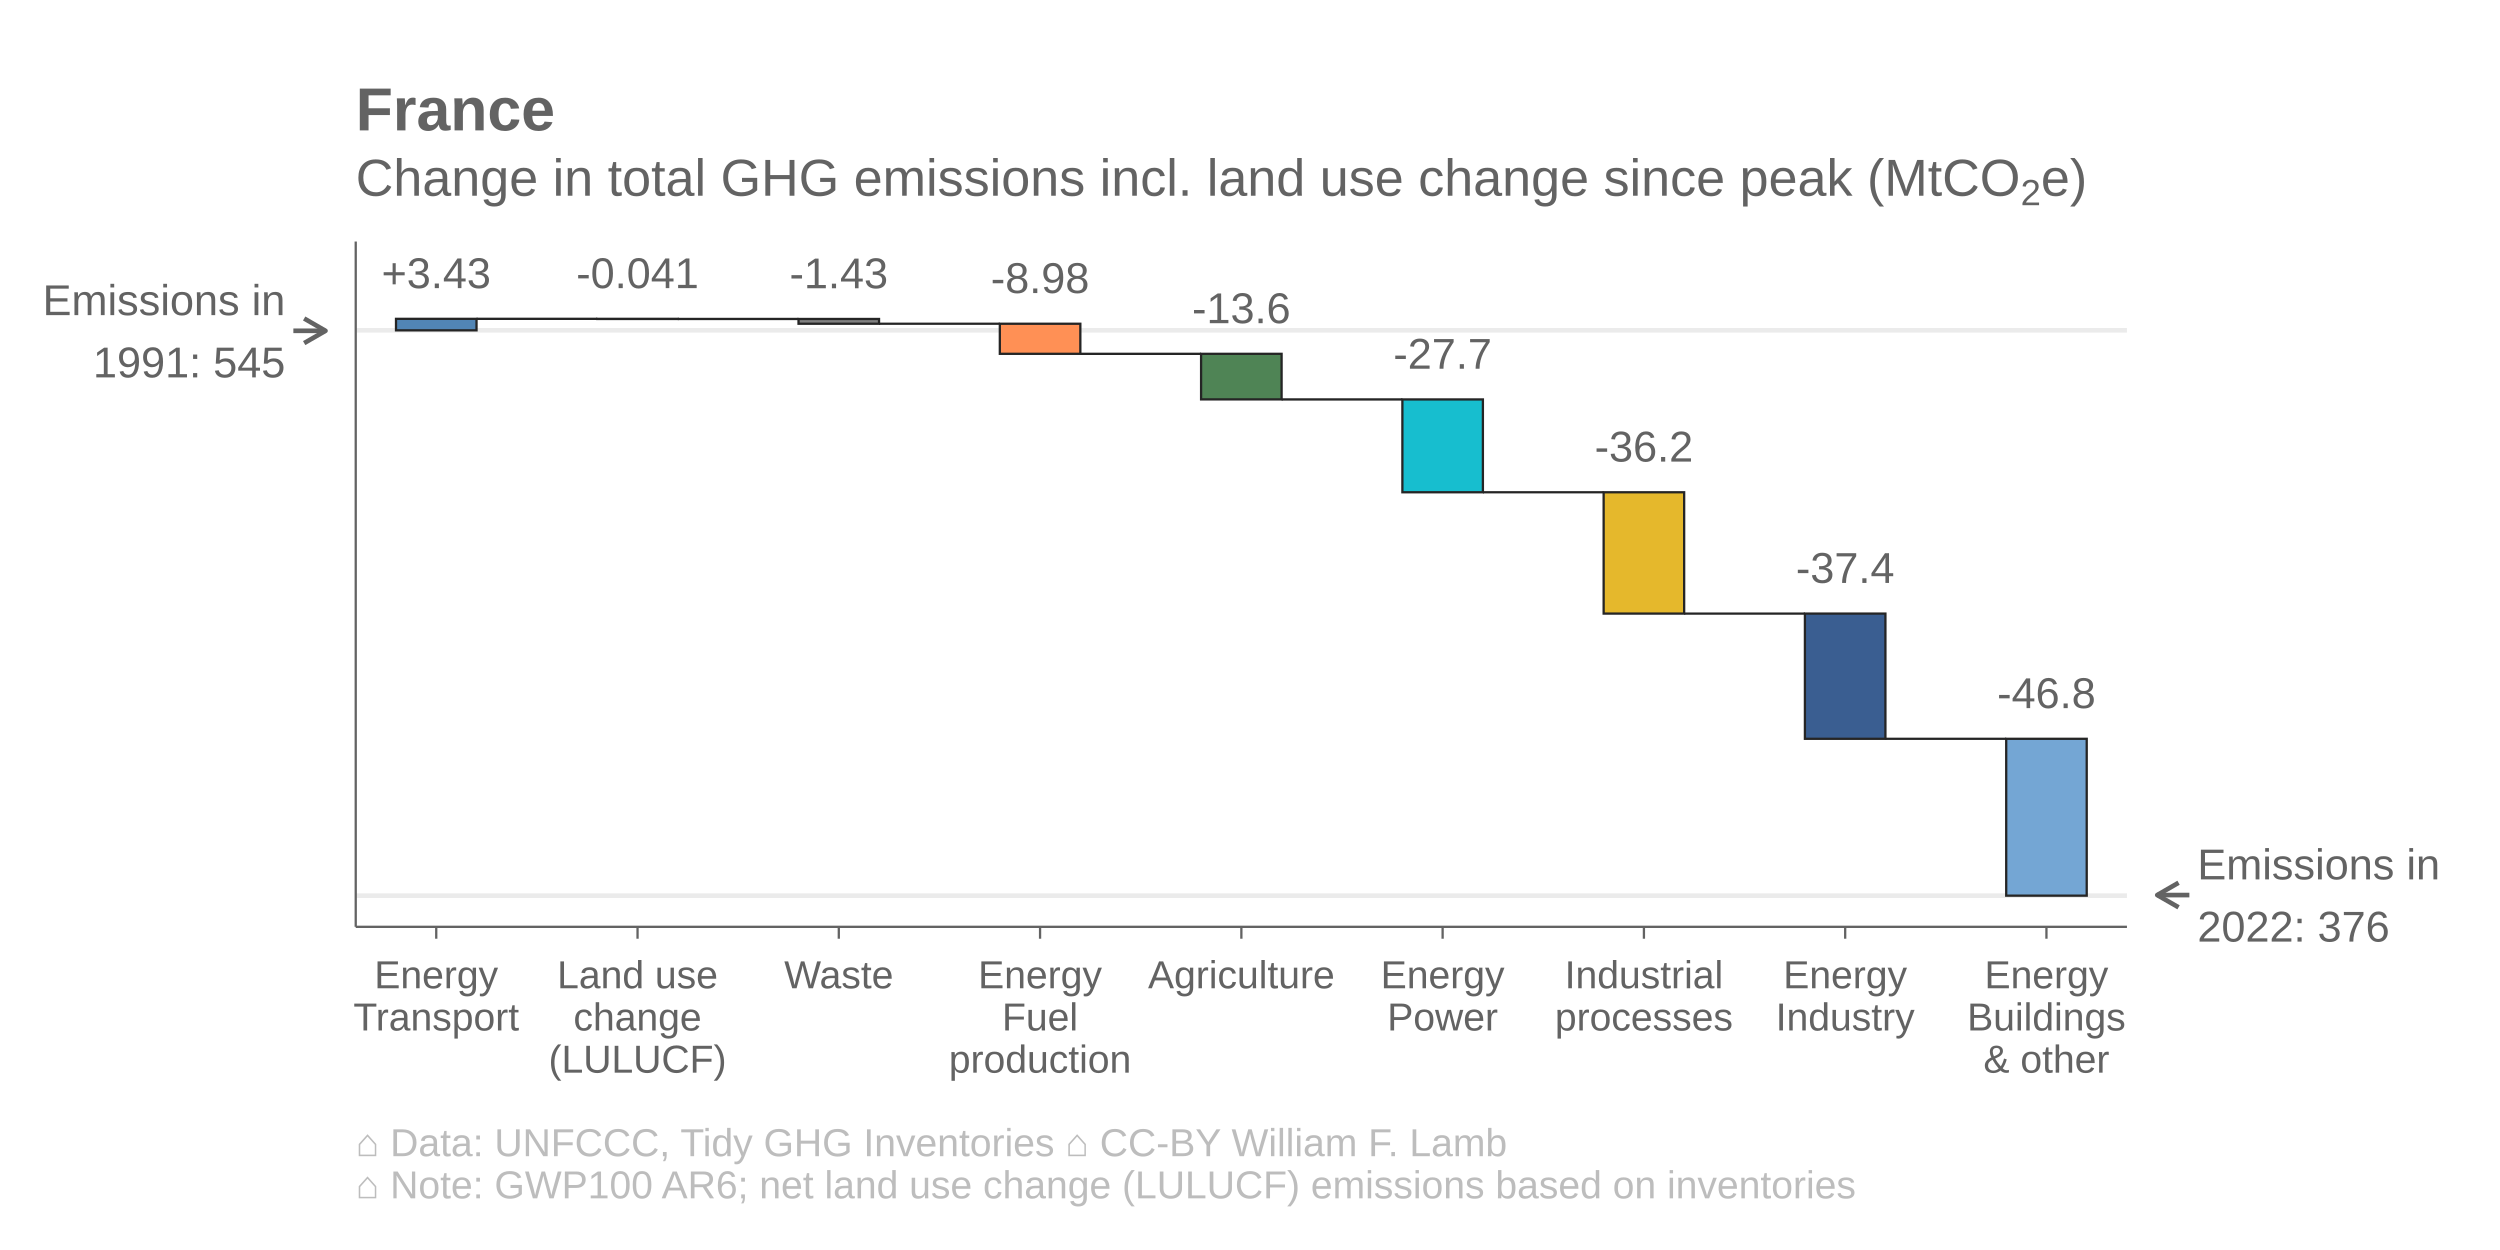
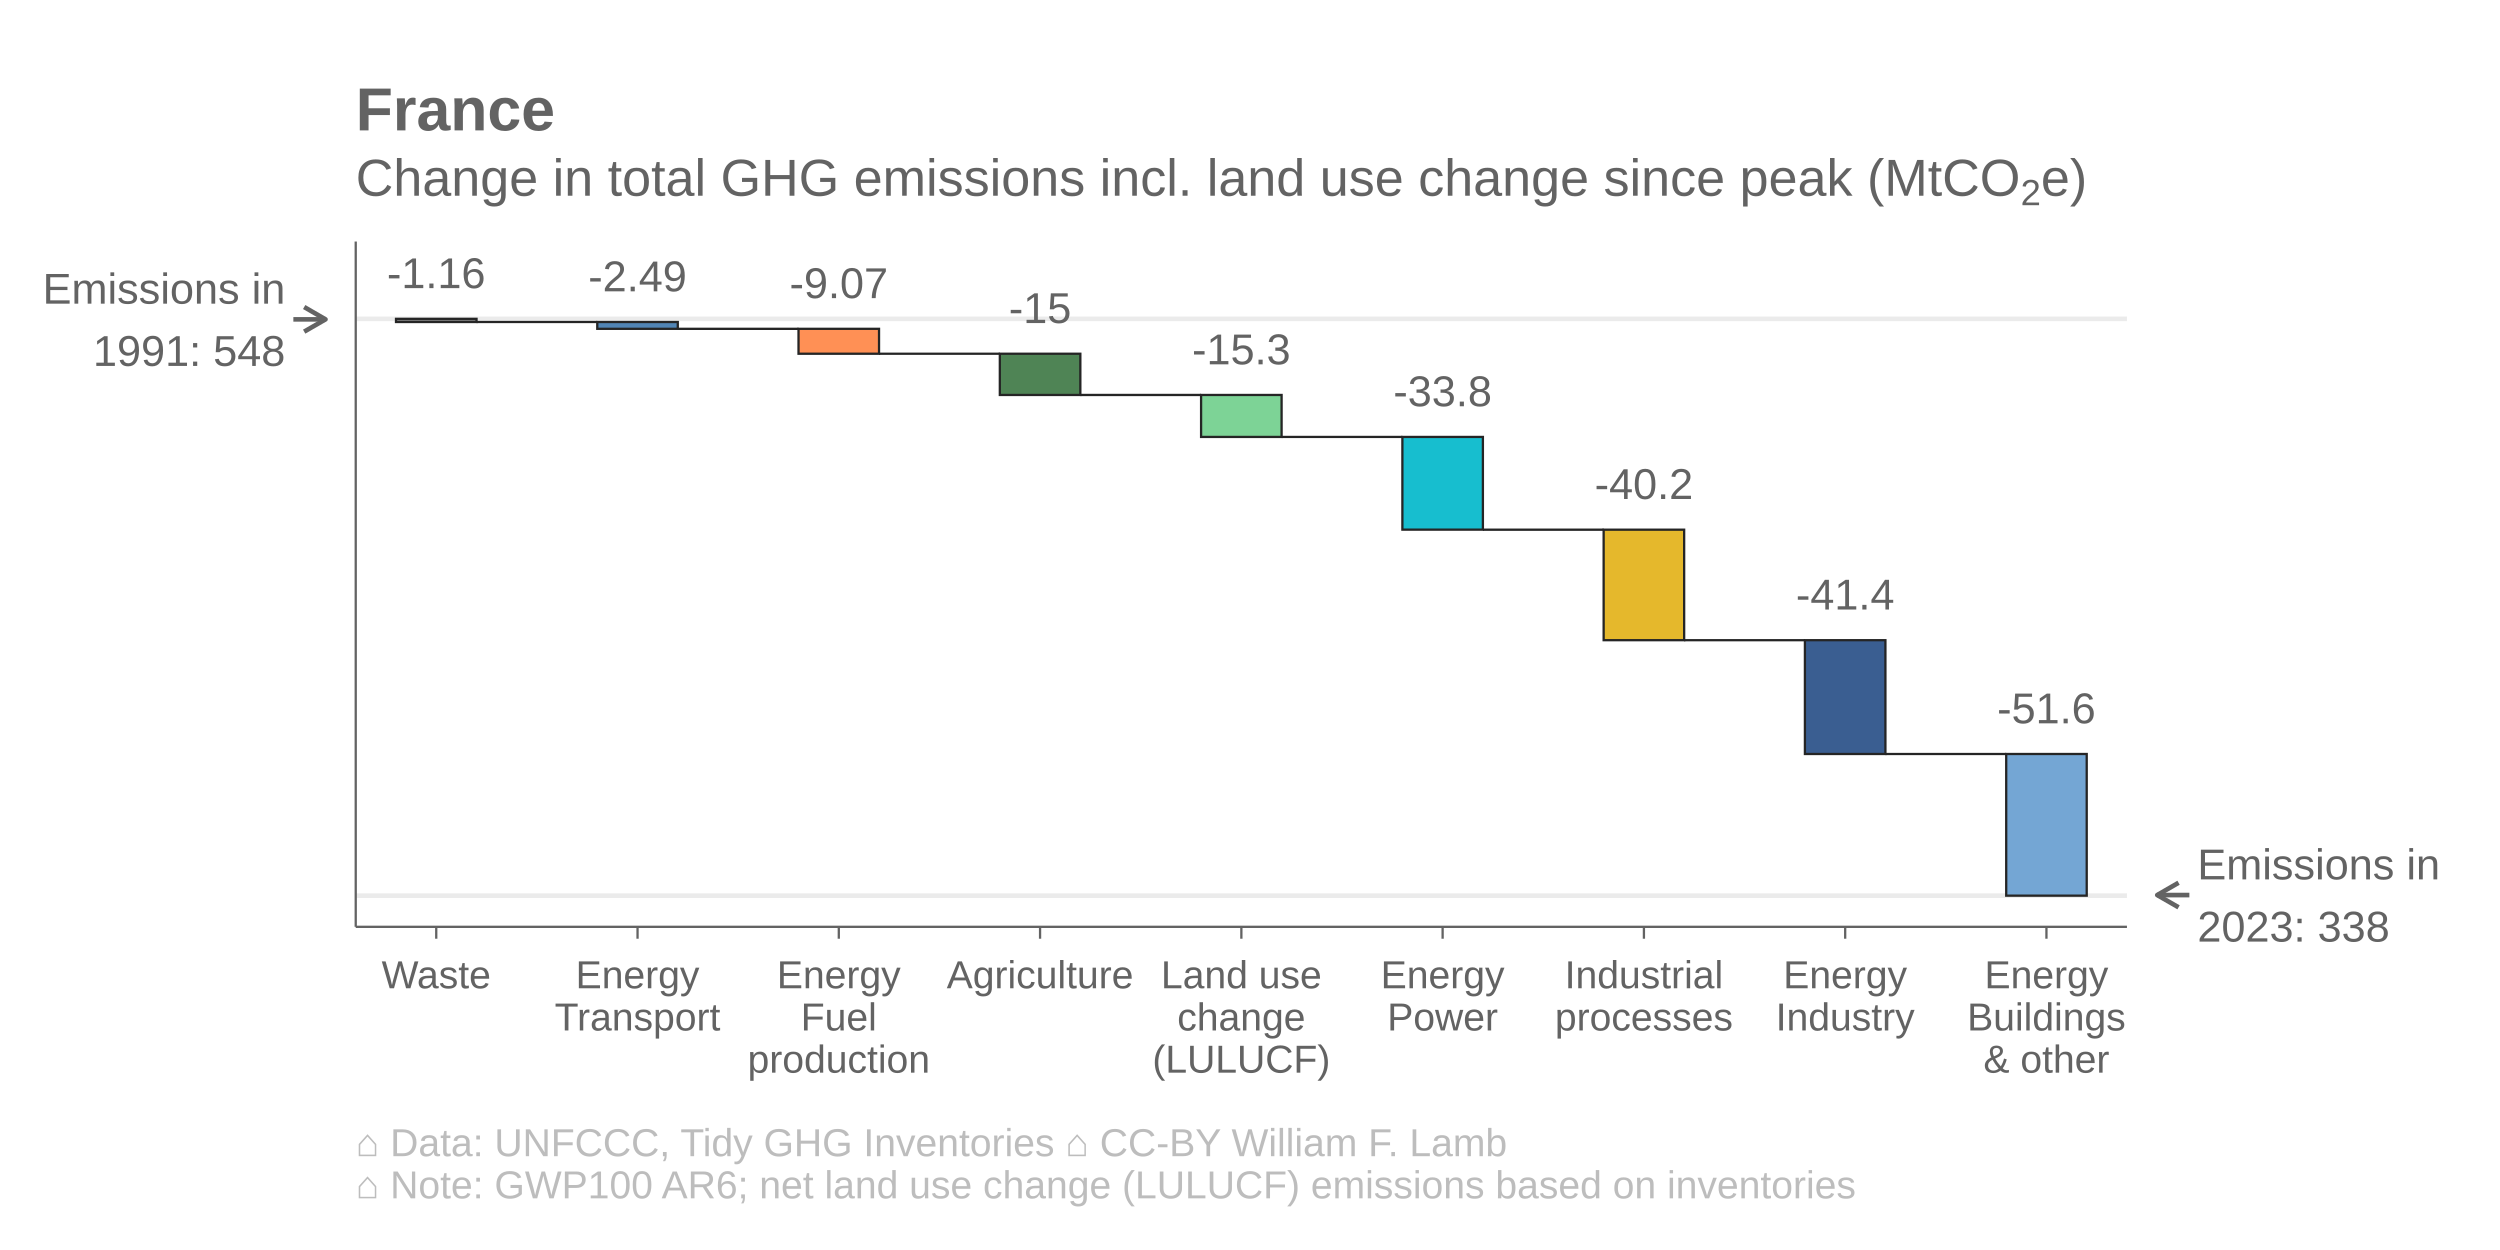
<svg xmlns="http://www.w3.org/2000/svg" class="svglite" width="576.00pt" height="288.00pt" viewBox="0 0 576.00 288.00">
  <defs>
    <style type="text/css">
    .svglite line, .svglite polyline, .svglite polygon, .svglite path, .svglite rect, .svglite circle {
      fill: none;
      stroke: #000000;
      stroke-linecap: round;
      stroke-linejoin: round;
      stroke-miterlimit: 10.00;
    }
    .svglite text {
      white-space: pre;
    }
  </style>
  </defs>
  <rect width="100%" height="100%" style="stroke: none; fill: #FFFFFF;" />
  <defs>
    <clipPath id="cpMC4wMHw1NzYuMDB8MC4wMHwyODguMDA=">
      <rect x="0.00" y="0.00" width="576.00" height="288.00" />
    </clipPath>
  </defs>
  <g clip-path="url(#cpMC4wMHw1NzYuMDB8MC4wMHwyODguMDA=)">
    <rect x="0" y="0.00" width="576.00" height="288.00" style="stroke-width: 1.07; stroke: #FFFFFF; fill: #FFFFFF;" />
  </g>
  <defs>
    <clipPath id="cpLTEuMjV8NS40OHw1LjQ4fDI4Mi41Mg==">
      <rect x="-1.25" y="5.48" width="6.73" height="277.04" />
    </clipPath>
  </defs>
  <g clip-path="url(#cpLTEuMjV8NS40OHw1LjQ4fDI4Mi41Mg==)">
    <rect x="-1.25" y="5.48" width="6.73" height="277.04" style="stroke-width: 1.07; stroke: #FFFFFF; fill: #FFFFFF;" />
  </g>
  <g clip-path="url(#cpMC4wMHw1NzYuMDB8MC4wMHwyODguMDA=)">
</g>
  <defs>
    <clipPath id="cpNzMuNzR8ODAuNDd8NS40OHwyODIuNTI=">
      <rect x="73.74" y="5.48" width="6.73" height="277.04" />
    </clipPath>
  </defs>
  <g clip-path="url(#cpNzMuNzR8ODAuNDd8NS40OHwyODIuNTI=)">
    <rect x="73.74" y="5.48" width="6.73" height="277.04" style="stroke-width: 1.07; stroke: #FFFFFF; fill: #FFFFFF;" />
  </g>
  <g clip-path="url(#cpMC4wMHw1NzYuMDB8MC4wMHwyODguMDA=)">
</g>
  <defs>
    <clipPath id="cpNDg4LjgxfDQ5NS41M3w1LjQ4fDI4Mi41Mg==">
      <rect x="488.81" y="5.48" width="6.73" height="277.04" />
    </clipPath>
  </defs>
  <g clip-path="url(#cpNDg4LjgxfDQ5NS41M3w1LjQ4fDI4Mi41Mg==)">
    <rect x="488.81" y="5.48" width="6.73" height="277.04" style="stroke-width: 1.07; stroke: #FFFFFF; fill: #FFFFFF;" />
  </g>
  <g clip-path="url(#cpMC4wMHw1NzYuMDB8MC4wMHwyODguMDA=)">
</g>
  <defs>
    <clipPath id="cpMTAuOTZ8NTY1LjA0fDU1LjY1fDIxMy41NA==">
      <rect x="10.96" y="55.65" width="554.08" height="157.89" />
    </clipPath>
  </defs>
  <g clip-path="url(#cpMTAuOTZ8NTY1LjA0fDU1LjY1fDIxMy41NA==)">
</g>
  <g clip-path="url(#cpMC4wMHw1NzYuMDB8MC4wMHwyODguMDA=)">
</g>
  <defs>
    <clipPath id="cpLTYuNzN8MTAuOTZ8NTUuNjV8MjEzLjU0">
      <rect x="-6.73" y="55.65" width="17.68" height="157.89" />
    </clipPath>
  </defs>
  <g clip-path="url(#cpLTYuNzN8MTAuOTZ8NTUuNjV8MjEzLjU0)">
</g>
  <g clip-path="url(#cpMC4wMHw1NzYuMDB8MC4wMHwyODguMDA=)">
</g>
  <defs>
    <clipPath id="cpMC4wMHw4MC40N3w1LjQ4fDI4Mi41Mg==">
      <rect x="0.00" y="5.48" width="80.47" height="277.04" />
    </clipPath>
  </defs>
  <g clip-path="url(#cpMC4wMHw4MC40N3w1LjQ4fDI4Mi41Mg==)">
    <rect x="-1.25" y="5.48" width="81.71" height="277.04" style="stroke-width: 1.07; stroke: #FFFFFF; fill: #FFFFFF;" />
  </g>
  <g clip-path="url(#cpMC4wMHw1NzYuMDB8MC4wMHwyODguMDA=)">
</g>
  <defs>
    <clipPath id="cpNzMuNzR8NDk1LjUzfDUuNDh8MjgyLjUy">
      <rect x="73.74" y="5.48" width="421.79" height="277.04" />
    </clipPath>
  </defs>
  <g clip-path="url(#cpNzMuNzR8NDk1LjUzfDUuNDh8MjgyLjUy)">
    <rect x="73.74" y="5.48" width="421.79" height="277.04" style="stroke-width: 1.07; stroke: #FFFFFF; fill: #FFFFFF;" />
  </g>
  <g clip-path="url(#cpMC4wMHw1NzYuMDB8MC4wMHwyODguMDA=)">
</g>
  <defs>
    <clipPath id="cpNDg4LjgxfDU3MC41Mnw1LjQ4fDI4Mi41Mg==">
      <rect x="488.81" y="5.48" width="81.71" height="277.04" />
    </clipPath>
  </defs>
  <g clip-path="url(#cpNDg4LjgxfDU3MC41Mnw1LjQ4fDI4Mi41Mg==)">
    <rect x="488.81" y="5.48" width="81.71" height="277.04" style="stroke-width: 1.07; stroke: #FFFFFF; fill: #FFFFFF;" />
  </g>
  <g clip-path="url(#cpMC4wMHw1NzYuMDB8MC4wMHwyODguMDA=)">
-     <text x="65.73" y="72.61" text-anchor="end" style="font-size: 9.96px;fill: #636363; font-family: &quot;Arial&quot;;" textLength="55.86px" lengthAdjust="spacingAndGlyphs">Emissions in</text>
-     <text x="65.73" y="86.95" text-anchor="end" style="font-size: 9.96px;fill: #636363; font-family: &quot;Arial&quot;;" textLength="44.29px" lengthAdjust="spacingAndGlyphs">1991: 545</text>
-     <line x1="67.59" y1="76.22" x2="74.99" y2="76.22" style="stroke-width: 1.07; stroke: #636363; stroke-linecap: butt;" />
-     <polyline points="70.08,79.05 74.99,76.22 70.08,73.38 " style="stroke-width: 1.07; stroke: #636363; stroke-linecap: butt;" />
+     <text x="65.73" y="69.97" text-anchor="end" style="font-size: 9.96px;fill: #636363; font-family: &quot;Arial&quot;;" textLength="55.86px" lengthAdjust="spacingAndGlyphs">Emissions in</text>
+     <text x="65.73" y="84.31" text-anchor="end" style="font-size: 9.96px;fill: #636363; font-family: &quot;Arial&quot;;" textLength="44.29px" lengthAdjust="spacingAndGlyphs">1991: 548</text>
+     <line x1="67.59" y1="73.58" x2="74.99" y2="73.58" style="stroke-width: 1.07; stroke: #636363; stroke-linecap: butt;" />
+     <polyline points="70.08,76.41 74.99,73.58 70.08,70.74 " style="stroke-width: 1.07; stroke: #636363; stroke-linecap: butt;" />
  </g>
  <defs>
    <clipPath id="cpNjguMjZ8ODUuOTV8NTUuNjV8MjEzLjU0">
      <rect x="68.26" y="55.65" width="17.68" height="157.89" />
    </clipPath>
  </defs>
  <g clip-path="url(#cpNjguMjZ8ODUuOTV8NTUuNjV8MjEzLjU0)">
</g>
  <g clip-path="url(#cpMC4wMHw1NzYuMDB8MC4wMHwyODguMDA=)">
-     <polyline points="81.96,76.10 490.05,76.10 " style="stroke-width: 1.07; stroke: #EBEBEB; stroke-linecap: butt;" />
+     <polyline points="81.96,73.46 490.05,73.46 " style="stroke-width: 1.07; stroke: #EBEBEB; stroke-linecap: butt;" />
    <polyline points="81.96,206.36 490.05,206.36 " style="stroke-width: 1.07; stroke: #EBEBEB; stroke-linecap: butt;" />
-     <rect x="91.24" y="73.46" width="18.55" height="2.65" style="stroke-width: 0.53; stroke: #252525; stroke-linecap: butt; stroke-linejoin: miter; fill: #5185B5;" />
-     <rect x="137.61" y="73.46" width="18.55" height="0.032" style="stroke-width: 0.53; stroke: #252525; stroke-linecap: butt; stroke-linejoin: miter; fill: #7DD396;" />
-     <rect x="183.98" y="73.49" width="18.55" height="1.10" style="stroke-width: 0.53; stroke: #252525; stroke-linecap: butt; stroke-linejoin: miter; fill: #818181;" />
-     <rect x="230.36" y="74.59" width="18.55" height="6.93" style="stroke-width: 0.53; stroke: #252525; stroke-linecap: butt; stroke-linejoin: miter; fill: #FF9055;" />
-     <rect x="276.73" y="81.52" width="18.55" height="10.50" style="stroke-width: 0.53; stroke: #252525; stroke-linecap: butt; stroke-linejoin: miter; fill: #4F8455;" />
-     <rect x="323.11" y="92.03" width="18.55" height="21.39" style="stroke-width: 0.53; stroke: #252525; stroke-linecap: butt; stroke-linejoin: miter; fill: #17BECF;" />
-     <rect x="369.48" y="113.42" width="18.55" height="27.95" style="stroke-width: 0.53; stroke: #252525; stroke-linecap: butt; stroke-linejoin: miter; fill: #E5B82C;" />
-     <rect x="415.85" y="141.37" width="18.55" height="28.85" style="stroke-width: 0.53; stroke: #252525; stroke-linecap: butt; stroke-linejoin: miter; fill: #3A5E91;" />
-     <rect x="462.23" y="170.22" width="18.55" height="36.14" style="stroke-width: 0.53; stroke: #252525; stroke-linecap: butt; stroke-linejoin: miter; fill: #74A6D4;" />
-     <line x1="109.79" y1="73.46" x2="137.61" y2="73.46" style="stroke-width: 0.53; stroke: #252525; stroke-linecap: butt;" />
-     <line x1="156.16" y1="73.49" x2="183.98" y2="73.49" style="stroke-width: 0.53; stroke: #252525; stroke-linecap: butt;" />
-     <line x1="202.53" y1="74.59" x2="230.36" y2="74.59" style="stroke-width: 0.53; stroke: #252525; stroke-linecap: butt;" />
-     <line x1="248.91" y1="81.52" x2="276.73" y2="81.52" style="stroke-width: 0.53; stroke: #252525; stroke-linecap: butt;" />
-     <line x1="295.28" y1="92.03" x2="323.11" y2="92.03" style="stroke-width: 0.53; stroke: #252525; stroke-linecap: butt;" />
-     <line x1="341.66" y1="113.42" x2="369.48" y2="113.42" style="stroke-width: 0.53; stroke: #252525; stroke-linecap: butt;" />
-     <line x1="388.03" y1="141.37" x2="415.85" y2="141.37" style="stroke-width: 0.53; stroke: #252525; stroke-linecap: butt;" />
-     <line x1="434.40" y1="170.22" x2="462.23" y2="170.22" style="stroke-width: 0.53; stroke: #252525; stroke-linecap: butt;" />
-     <text x="100.51" y="66.39" text-anchor="middle" style="font-size: 9.96px;fill: #636363; font-family: &quot;Arial&quot;;" textLength="25.19px" lengthAdjust="spacingAndGlyphs">+3.43</text>
-     <text x="146.89" y="66.39" text-anchor="middle" style="font-size: 9.96px;fill: #636363; font-family: &quot;Arial&quot;;" textLength="28.22px" lengthAdjust="spacingAndGlyphs">-0.041</text>
-     <text x="193.26" y="66.42" text-anchor="middle" style="font-size: 9.96px;fill: #636363; font-family: &quot;Arial&quot;;" textLength="22.69px" lengthAdjust="spacingAndGlyphs">-1.43</text>
-     <text x="239.63" y="67.52" text-anchor="middle" style="font-size: 9.96px;fill: #636363; font-family: &quot;Arial&quot;;" textLength="22.69px" lengthAdjust="spacingAndGlyphs">-8.98</text>
-     <text x="286.01" y="74.46" text-anchor="middle" style="font-size: 9.96px;fill: #636363; font-family: &quot;Arial&quot;;" textLength="22.69px" lengthAdjust="spacingAndGlyphs">-13.6</text>
-     <text x="332.38" y="84.96" text-anchor="middle" style="font-size: 9.96px;fill: #636363; font-family: &quot;Arial&quot;;" textLength="22.69px" lengthAdjust="spacingAndGlyphs">-27.7</text>
-     <text x="378.76" y="106.35" text-anchor="middle" style="font-size: 9.96px;fill: #636363; font-family: &quot;Arial&quot;;" textLength="22.69px" lengthAdjust="spacingAndGlyphs">-36.2</text>
-     <text x="425.13" y="134.30" text-anchor="middle" style="font-size: 9.96px;fill: #636363; font-family: &quot;Arial&quot;;" textLength="22.69px" lengthAdjust="spacingAndGlyphs">-37.4</text>
-     <text x="471.50" y="163.15" text-anchor="middle" style="font-size: 9.96px;fill: #636363; font-family: &quot;Arial&quot;;" textLength="22.69px" lengthAdjust="spacingAndGlyphs">-46.8</text>
+     <rect x="91.24" y="73.46" width="18.55" height="0.73" style="stroke-width: 0.53; stroke: #252525; stroke-linecap: butt; stroke-linejoin: miter; fill: #818181;" />
+     <rect x="137.61" y="74.19" width="18.55" height="1.57" style="stroke-width: 0.53; stroke: #252525; stroke-linecap: butt; stroke-linejoin: miter; fill: #5185B5;" />
+     <rect x="183.98" y="75.76" width="18.55" height="5.74" style="stroke-width: 0.53; stroke: #252525; stroke-linecap: butt; stroke-linejoin: miter; fill: #FF9055;" />
+     <rect x="230.36" y="81.50" width="18.55" height="9.50" style="stroke-width: 0.53; stroke: #252525; stroke-linecap: butt; stroke-linejoin: miter; fill: #4F8455;" />
+     <rect x="276.73" y="91.00" width="18.55" height="9.67" style="stroke-width: 0.53; stroke: #252525; stroke-linecap: butt; stroke-linejoin: miter; fill: #7DD396;" />
+     <rect x="323.11" y="100.67" width="18.55" height="21.36" style="stroke-width: 0.53; stroke: #252525; stroke-linecap: butt; stroke-linejoin: miter; fill: #17BECF;" />
+     <rect x="369.48" y="122.04" width="18.55" height="25.46" style="stroke-width: 0.53; stroke: #252525; stroke-linecap: butt; stroke-linejoin: miter; fill: #E5B82C;" />
+     <rect x="415.85" y="147.50" width="18.55" height="26.22" style="stroke-width: 0.53; stroke: #252525; stroke-linecap: butt; stroke-linejoin: miter; fill: #3A5E91;" />
+     <rect x="462.23" y="173.72" width="18.55" height="32.64" style="stroke-width: 0.53; stroke: #252525; stroke-linecap: butt; stroke-linejoin: miter; fill: #74A6D4;" />
+     <line x1="109.79" y1="74.19" x2="137.61" y2="74.19" style="stroke-width: 0.53; stroke: #252525; stroke-linecap: butt;" />
+     <line x1="156.16" y1="75.76" x2="183.98" y2="75.76" style="stroke-width: 0.53; stroke: #252525; stroke-linecap: butt;" />
+     <line x1="202.53" y1="81.50" x2="230.36" y2="81.50" style="stroke-width: 0.53; stroke: #252525; stroke-linecap: butt;" />
+     <line x1="248.91" y1="91.00" x2="276.73" y2="91.00" style="stroke-width: 0.53; stroke: #252525; stroke-linecap: butt;" />
+     <line x1="295.28" y1="100.67" x2="323.11" y2="100.67" style="stroke-width: 0.53; stroke: #252525; stroke-linecap: butt;" />
+     <line x1="341.66" y1="122.04" x2="369.48" y2="122.04" style="stroke-width: 0.53; stroke: #252525; stroke-linecap: butt;" />
+     <line x1="388.03" y1="147.50" x2="415.85" y2="147.50" style="stroke-width: 0.53; stroke: #252525; stroke-linecap: butt;" />
+     <line x1="434.40" y1="173.72" x2="462.23" y2="173.72" style="stroke-width: 0.53; stroke: #252525; stroke-linecap: butt;" />
+     <text x="100.51" y="66.39" text-anchor="middle" style="font-size: 9.96px;fill: #636363; font-family: &quot;Arial&quot;;" textLength="22.69px" lengthAdjust="spacingAndGlyphs">-1.16</text>
+     <text x="146.89" y="67.12" text-anchor="middle" style="font-size: 9.96px;fill: #636363; font-family: &quot;Arial&quot;;" textLength="22.69px" lengthAdjust="spacingAndGlyphs">-2.49</text>
+     <text x="193.26" y="68.69" text-anchor="middle" style="font-size: 9.96px;fill: #636363; font-family: &quot;Arial&quot;;" textLength="22.69px" lengthAdjust="spacingAndGlyphs">-9.07</text>
+     <text x="239.63" y="74.43" text-anchor="middle" style="font-size: 9.96px;fill: #636363; font-family: &quot;Arial&quot;;" textLength="14.39px" lengthAdjust="spacingAndGlyphs">-15</text>
+     <text x="286.01" y="83.94" text-anchor="middle" style="font-size: 9.96px;fill: #636363; font-family: &quot;Arial&quot;;" textLength="22.69px" lengthAdjust="spacingAndGlyphs">-15.3</text>
+     <text x="332.38" y="93.60" text-anchor="middle" style="font-size: 9.96px;fill: #636363; font-family: &quot;Arial&quot;;" textLength="22.69px" lengthAdjust="spacingAndGlyphs">-33.8</text>
+     <text x="378.76" y="114.97" text-anchor="middle" style="font-size: 9.96px;fill: #636363; font-family: &quot;Arial&quot;;" textLength="22.69px" lengthAdjust="spacingAndGlyphs">-40.2</text>
+     <text x="425.13" y="140.43" text-anchor="middle" style="font-size: 9.96px;fill: #636363; font-family: &quot;Arial&quot;;" textLength="22.69px" lengthAdjust="spacingAndGlyphs">-41.4</text>
+     <text x="471.50" y="166.65" text-anchor="middle" style="font-size: 9.96px;fill: #636363; font-family: &quot;Arial&quot;;" textLength="22.69px" lengthAdjust="spacingAndGlyphs">-51.6</text>
    <polyline points="81.96,213.54 81.96,55.65 " style="stroke-width: 0.53; stroke: #636363; stroke-linecap: butt;" />
    <polyline points="81.96,213.54 490.05,213.54 " style="stroke-width: 0.53; stroke: #636363; stroke-linecap: butt;" />
    <polyline points="100.51,216.28 100.51,213.54 " style="stroke-width: 0.53; stroke: #636363; stroke-linecap: butt;" />
    <polyline points="146.89,216.28 146.89,213.54 " style="stroke-width: 0.53; stroke: #636363; stroke-linecap: butt;" />
    <polyline points="193.26,216.28 193.26,213.54 " style="stroke-width: 0.53; stroke: #636363; stroke-linecap: butt;" />
    <polyline points="239.63,216.28 239.63,213.54 " style="stroke-width: 0.53; stroke: #636363; stroke-linecap: butt;" />
    <polyline points="286.01,216.28 286.01,213.54 " style="stroke-width: 0.53; stroke: #636363; stroke-linecap: butt;" />
    <polyline points="332.38,216.28 332.38,213.54 " style="stroke-width: 0.53; stroke: #636363; stroke-linecap: butt;" />
    <polyline points="378.76,216.28 378.76,213.54 " style="stroke-width: 0.53; stroke: #636363; stroke-linecap: butt;" />
    <polyline points="425.13,216.28 425.13,213.54 " style="stroke-width: 0.53; stroke: #636363; stroke-linecap: butt;" />
    <polyline points="471.50,216.28 471.50,213.54 " style="stroke-width: 0.53; stroke: #636363; stroke-linecap: butt;" />
-     <text x="100.51" y="227.70" text-anchor="middle" style="font-size: 9.00px;fill: #636363; font-family: &quot;Arial&quot;;" textLength="28.51px" lengthAdjust="spacingAndGlyphs">Energy</text>
-     <text x="100.51" y="237.42" text-anchor="middle" style="font-size: 9.00px;fill: #636363; font-family: &quot;Arial&quot;;" textLength="38.17px" lengthAdjust="spacingAndGlyphs">Transport</text>
-     <text x="146.89" y="227.70" text-anchor="middle" style="font-size: 9.00px;fill: #636363; font-family: &quot;Arial&quot;;" textLength="37.02px" lengthAdjust="spacingAndGlyphs">Land use</text>
-     <text x="146.89" y="237.42" text-anchor="middle" style="font-size: 9.00px;fill: #636363; font-family: &quot;Arial&quot;;" textLength="29.52px" lengthAdjust="spacingAndGlyphs">change</text>
-     <text x="146.89" y="247.14" text-anchor="middle" style="font-size: 9.00px;fill: #636363; font-family: &quot;Arial&quot;;" textLength="41.00px" lengthAdjust="spacingAndGlyphs">(LULUCF)</text>
-     <text x="193.26" y="227.70" text-anchor="middle" style="font-size: 9.00px;fill: #636363; font-family: &quot;Arial&quot;;" textLength="25.17px" lengthAdjust="spacingAndGlyphs">Waste</text>
-     <text x="239.63" y="227.70" text-anchor="middle" style="font-size: 9.00px;fill: #636363; font-family: &quot;Arial&quot;;" textLength="28.51px" lengthAdjust="spacingAndGlyphs">Energy</text>
-     <text x="239.63" y="237.42" text-anchor="middle" style="font-size: 9.00px;fill: #636363; font-family: &quot;Arial&quot;;" textLength="17.51px" lengthAdjust="spacingAndGlyphs">Fuel</text>
-     <text x="239.63" y="247.14" text-anchor="middle" style="font-size: 9.00px;fill: #636363; font-family: &quot;Arial&quot;;" textLength="42.02px" lengthAdjust="spacingAndGlyphs">production</text>
-     <text x="286.01" y="227.70" text-anchor="middle" style="font-size: 9.00px;fill: #636363; font-family: &quot;Arial&quot;;" textLength="43.01px" lengthAdjust="spacingAndGlyphs">Agriculture</text>
+     <text x="100.51" y="227.70" text-anchor="middle" style="font-size: 9.00px;fill: #636363; font-family: &quot;Arial&quot;;" textLength="25.17px" lengthAdjust="spacingAndGlyphs">Waste</text>
+     <text x="146.89" y="227.70" text-anchor="middle" style="font-size: 9.00px;fill: #636363; font-family: &quot;Arial&quot;;" textLength="28.51px" lengthAdjust="spacingAndGlyphs">Energy</text>
+     <text x="146.89" y="237.42" text-anchor="middle" style="font-size: 9.00px;fill: #636363; font-family: &quot;Arial&quot;;" textLength="38.17px" lengthAdjust="spacingAndGlyphs">Transport</text>
+     <text x="193.26" y="227.70" text-anchor="middle" style="font-size: 9.00px;fill: #636363; font-family: &quot;Arial&quot;;" textLength="28.51px" lengthAdjust="spacingAndGlyphs">Energy</text>
+     <text x="193.26" y="237.42" text-anchor="middle" style="font-size: 9.00px;fill: #636363; font-family: &quot;Arial&quot;;" textLength="17.51px" lengthAdjust="spacingAndGlyphs">Fuel</text>
+     <text x="193.26" y="247.14" text-anchor="middle" style="font-size: 9.00px;fill: #636363; font-family: &quot;Arial&quot;;" textLength="42.02px" lengthAdjust="spacingAndGlyphs">production</text>
+     <text x="239.63" y="227.70" text-anchor="middle" style="font-size: 9.00px;fill: #636363; font-family: &quot;Arial&quot;;" textLength="43.01px" lengthAdjust="spacingAndGlyphs">Agriculture</text>
+     <text x="286.01" y="227.70" text-anchor="middle" style="font-size: 9.00px;fill: #636363; font-family: &quot;Arial&quot;;" textLength="37.02px" lengthAdjust="spacingAndGlyphs">Land use</text>
+     <text x="286.01" y="237.42" text-anchor="middle" style="font-size: 9.00px;fill: #636363; font-family: &quot;Arial&quot;;" textLength="29.52px" lengthAdjust="spacingAndGlyphs">change</text>
+     <text x="286.01" y="247.14" text-anchor="middle" style="font-size: 9.00px;fill: #636363; font-family: &quot;Arial&quot;;" textLength="41.00px" lengthAdjust="spacingAndGlyphs">(LULUCF)</text>
    <text x="332.38" y="227.70" text-anchor="middle" style="font-size: 9.00px;fill: #636363; font-family: &quot;Arial&quot;;" textLength="28.51px" lengthAdjust="spacingAndGlyphs">Energy</text>
    <text x="332.38" y="237.42" text-anchor="middle" style="font-size: 9.00px;fill: #636363; font-family: &quot;Arial&quot;;" textLength="25.51px" lengthAdjust="spacingAndGlyphs">Power</text>
    <text x="378.76" y="227.70" text-anchor="middle" style="font-size: 9.00px;fill: #636363; font-family: &quot;Arial&quot;;" textLength="36.51px" lengthAdjust="spacingAndGlyphs">Industrial</text>
    <text x="378.76" y="237.42" text-anchor="middle" style="font-size: 9.00px;fill: #636363; font-family: &quot;Arial&quot;;" textLength="41.01px" lengthAdjust="spacingAndGlyphs">processes</text>
    <text x="425.13" y="227.70" text-anchor="middle" style="font-size: 9.00px;fill: #636363; font-family: &quot;Arial&quot;;" textLength="28.51px" lengthAdjust="spacingAndGlyphs">Energy</text>
    <text x="425.13" y="237.42" text-anchor="middle" style="font-size: 9.00px;fill: #636363; font-family: &quot;Arial&quot;;" textLength="32.00px" lengthAdjust="spacingAndGlyphs">Industry</text>
    <text x="471.50" y="227.70" text-anchor="middle" style="font-size: 9.00px;fill: #636363; font-family: &quot;Arial&quot;;" textLength="28.51px" lengthAdjust="spacingAndGlyphs">Energy</text>
    <text x="471.50" y="237.42" text-anchor="middle" style="font-size: 9.00px;fill: #636363; font-family: &quot;Arial&quot;;" textLength="36.53px" lengthAdjust="spacingAndGlyphs">Buildings</text>
    <text x="471.50" y="247.14" text-anchor="middle" style="font-size: 9.00px;fill: #636363; font-family: &quot;Arial&quot;;" textLength="29.01px" lengthAdjust="spacingAndGlyphs">&amp; other</text>
    <text x="81.96" y="45.10" style="font-size: 12.00px;fill: #636363; font-family: &quot;Arial&quot;;" textLength="383.59px" lengthAdjust="spacingAndGlyphs">Change in total GHG emissions incl. land use change since peak (MtCO</text>
    <text x="465.55" y="47.28" style="font-size: 8.40px;fill: #636363; font-family: &quot;Arial&quot;;" textLength="4.67px" lengthAdjust="spacingAndGlyphs">2</text>
    <text x="470.22" y="45.10" style="font-size: 12.00px;fill: #636363; font-family: &quot;Arial&quot;;" textLength="10.67px" lengthAdjust="spacingAndGlyphs">e)</text>
    <text x="81.96" y="30.04" style="font-size: 14.00px; font-weight: bold;fill: #636363; font-family: &quot;Arial&quot;;" textLength="45.89px" lengthAdjust="spacingAndGlyphs">France</text>
    <text x="81.96" y="266.38" style="font-size: 9.00px;fill: #BDBDBD; font-family: &quot;Arial&quot;;" textLength="275.23px" lengthAdjust="spacingAndGlyphs">⌂ Data: UNFCCC, Tidy GHG Inventories   ⌂ CC-BY William F. Lamb  </text>
    <text x="81.96" y="276.10" style="font-size: 9.00px;fill: #BDBDBD; font-family: &quot;Arial&quot;;" textLength="345.55px" lengthAdjust="spacingAndGlyphs">⌂ Note: GWP100 AR6; net land use change (LULUCF) emissions based on inventories</text>
  </g>
  <defs>
    <clipPath id="cpNDgzLjMzfDUwMS4wMXw1NS42NXwyMTMuNTQ=">
      <rect x="483.33" y="55.65" width="17.68" height="157.89" />
    </clipPath>
  </defs>
  <g clip-path="url(#cpNDgzLjMzfDUwMS4wMXw1NS42NXwyMTMuNTQ=)">
</g>
  <g clip-path="url(#cpMC4wMHw1NzYuMDB8MC4wMHwyODguMDA=)">
    <text x="506.28" y="202.61" style="font-size: 9.96px;fill: #636363; font-family: &quot;Arial&quot;;" textLength="55.86px" lengthAdjust="spacingAndGlyphs">Emissions in</text>
-     <text x="506.28" y="216.95" style="font-size: 9.96px;fill: #636363; font-family: &quot;Arial&quot;;" textLength="44.29px" lengthAdjust="spacingAndGlyphs">2022: 376</text>
+     <text x="506.28" y="216.95" style="font-size: 9.96px;fill: #636363; font-family: &quot;Arial&quot;;" textLength="44.29px" lengthAdjust="spacingAndGlyphs">2023: 338</text>
    <line x1="504.43" y1="206.22" x2="497.03" y2="206.22" style="stroke-width: 1.07; stroke: #636363; stroke-linecap: butt;" />
    <polyline points="501.94,203.38 497.03,206.22 501.94,209.05 " style="stroke-width: 1.07; stroke: #636363; stroke-linecap: butt;" />
  </g>
</svg>
